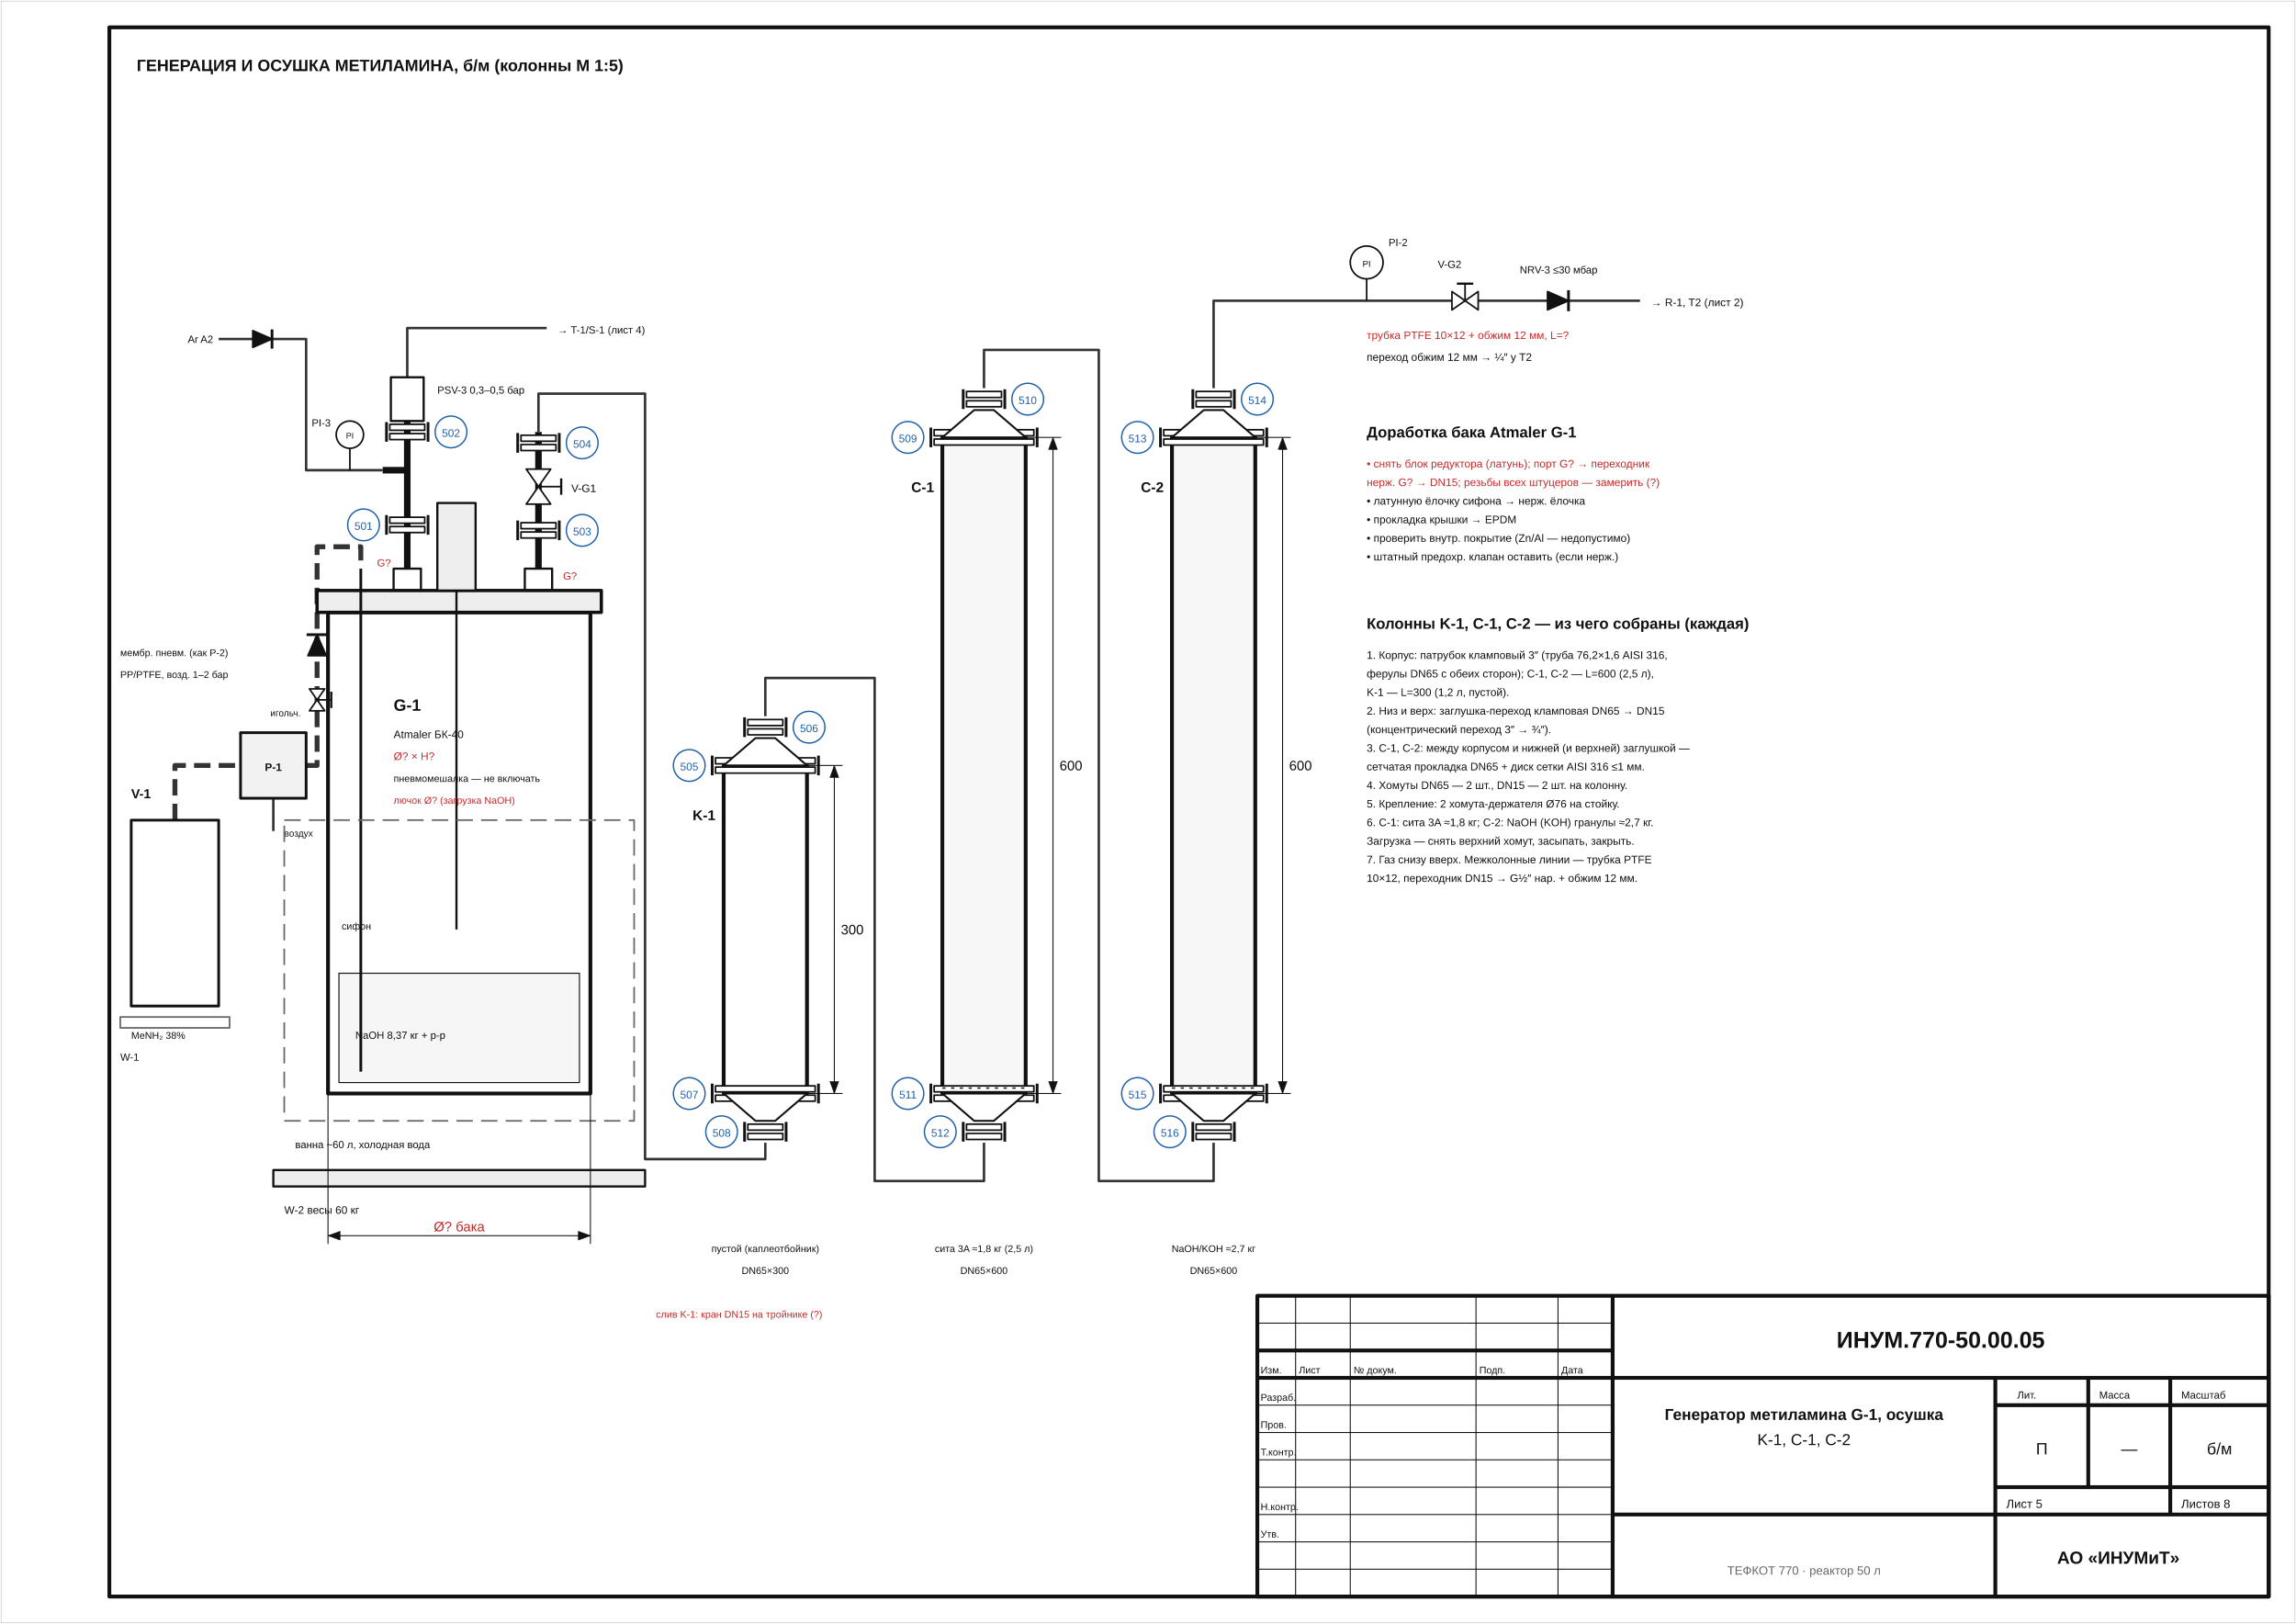
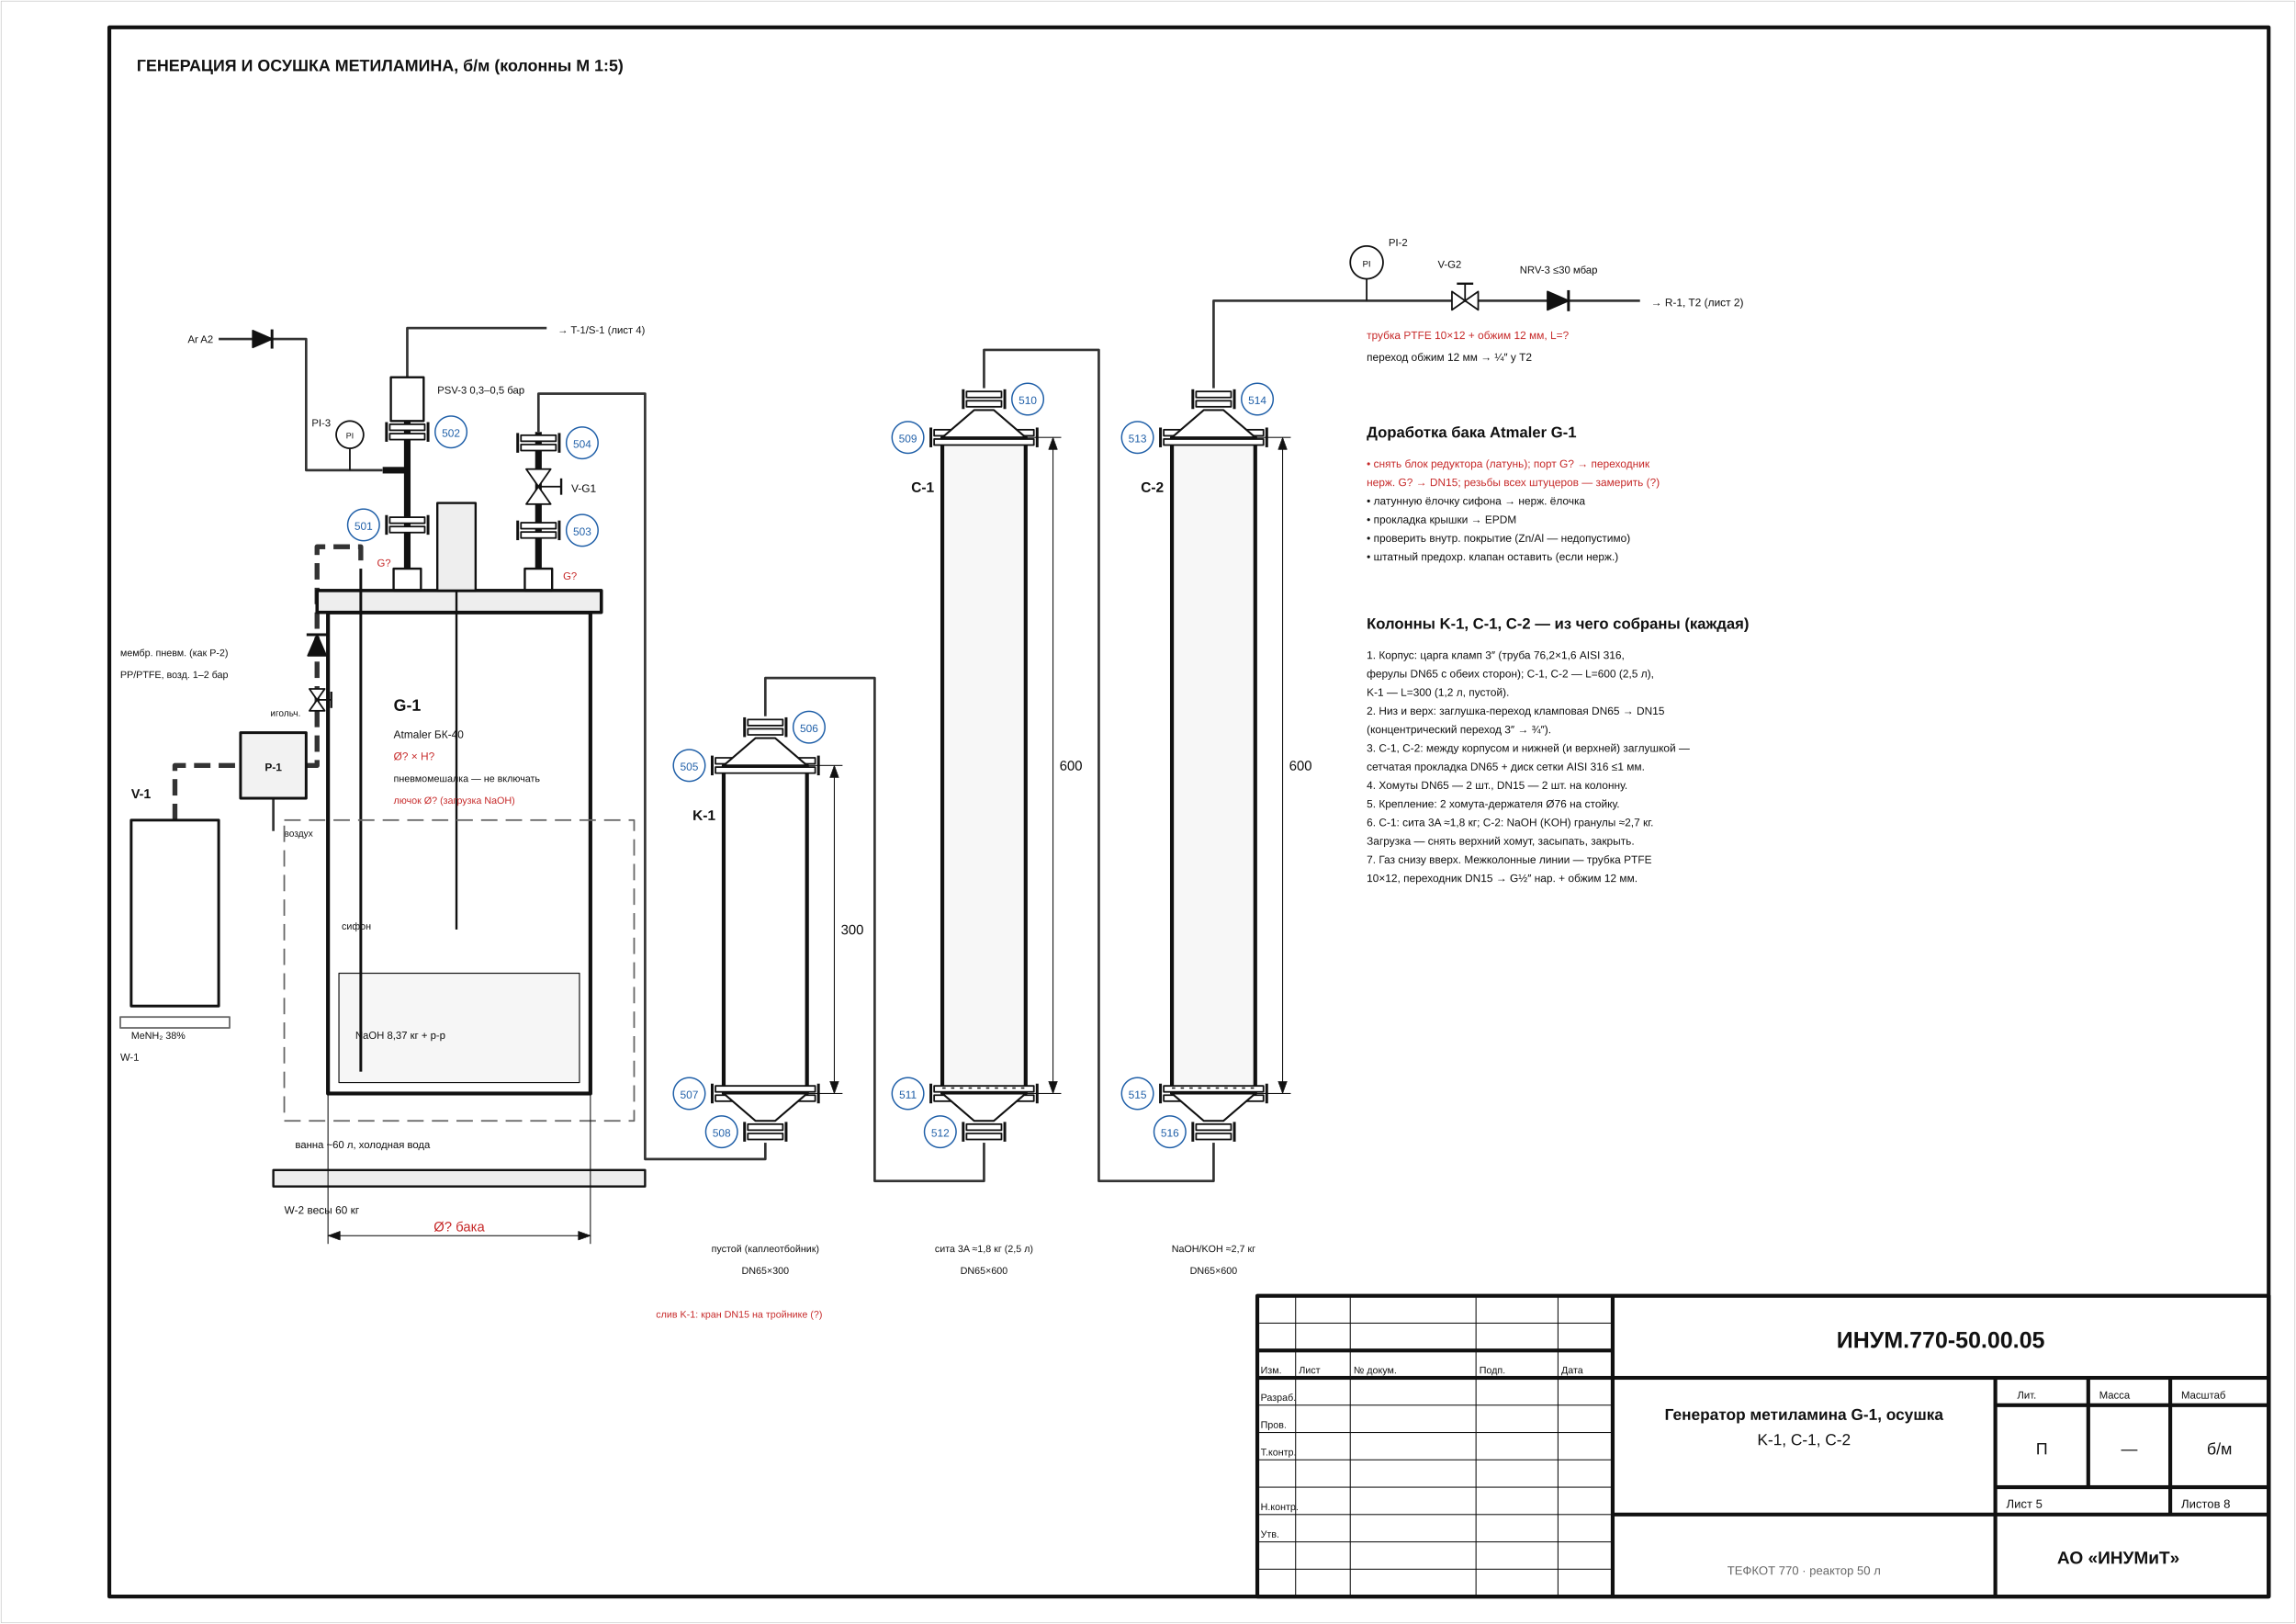
<svg xmlns="http://www.w3.org/2000/svg" viewBox="0 0 420.0 297.0" width="420.0mm" height="297.0mm" font-family="Arial, 'Liberation Sans', sans-serif">
  <rect width="100%" height="100%" fill="#fff" />
  <path d="M230.00,247.00 L295.00,247.00" fill="none" stroke="#111111" stroke-width="0.7" stroke-linejoin="round" />
  <path d="M230.00,252.00 L295.00,252.00" fill="none" stroke="#111111" stroke-width="0.7" stroke-linejoin="round" />
  <path d="M295.00,237.00 L295.00,292.00" fill="none" stroke="#111111" stroke-width="0.7" stroke-linejoin="round" />
  <path d="M295.00,252.00 L415.00,252.00" fill="none" stroke="#111111" stroke-width="0.7" stroke-linejoin="round" />
  <path d="M365.00,252.00 L365.00,292.00" fill="none" stroke="#111111" stroke-width="0.7" stroke-linejoin="round" />
  <path d="M295.00,277.00 L415.00,277.00" fill="none" stroke="#111111" stroke-width="0.7" stroke-linejoin="round" />
  <path d="M365.00,257.00 L415.00,257.00" fill="none" stroke="#111111" stroke-width="0.7" stroke-linejoin="round" />
  <path d="M365.00,272.00 L415.00,272.00" fill="none" stroke="#111111" stroke-width="0.7" stroke-linejoin="round" />
  <path d="M382.00,252.00 L382.00,272.00" fill="none" stroke="#111111" stroke-width="0.7" stroke-linejoin="round" />
  <path d="M397.00,252.00 L397.00,272.00" fill="none" stroke="#111111" stroke-width="0.7" stroke-linejoin="round" />
  <path d="M397.00,272.00 L397.00,277.00" fill="none" stroke="#111111" stroke-width="0.7" stroke-linejoin="round" />
  <path d="M32.00,150.00 L32.00,140.00 L44.00,140.00" fill="none" stroke="#333333" stroke-width="0.9" stroke-dasharray="3 1.5" stroke-linejoin="round" />
  <path d="M50.00,146.00 L50.00,152.00" fill="none" stroke="#333333" stroke-width="0.45" stroke-linejoin="round" />
  <path d="M56.00,140.00 L58.00,140.00 L58.00,100.00 L66.00,100.00 L66.00,104.00" fill="none" stroke="#333333" stroke-width="0.9" stroke-dasharray="3 1.5" stroke-linejoin="round" />
  <path d="M74.50,104.00 L74.50,69.00" fill="none" stroke="#111111" stroke-width="1.2" stroke-linejoin="round" />
  <path d="M74.50,86.00 L70.00,86.00" fill="none" stroke="#111111" stroke-width="1.2" stroke-linejoin="round" />
  <path d="M74.50,69.00 L74.50,60.00 L100.00,60.00" fill="none" stroke="#333333" stroke-width="0.45" stroke-linejoin="round" />
  <path d="M70.00,86.00 L56.00,86.00 L56.00,62.00 L40.00,62.00" fill="none" stroke="#333333" stroke-width="0.45" stroke-linejoin="round" />
  <path d="M98.50,104.00 L98.50,79.00" fill="none" stroke="#111111" stroke-width="1.2" stroke-linejoin="round" />
  <path d="M98.50,79.00 L98.50,72.00 L118.00,72.00 L118.00,212.00 L126.00,212.00" fill="none" stroke="#333333" stroke-width="0.45" stroke-linejoin="round" />
  <path d="M140.00,131.00 L140.00,124.00 L160.00,124.00 L160.00,216.00 L180.00,216.00 L180.00,209.00" fill="none" stroke="#333333" stroke-width="0.45" stroke-linejoin="round" />
  <path d="M180.00,71.00 L180.00,64.00 L201.00,64.00 L201.00,216.00 L222.00,216.00 L222.00,209.00" fill="none" stroke="#333333" stroke-width="0.45" stroke-linejoin="round" />
  <path d="M126.00,212.00 L140.00,212.00 L140.00,209.00" fill="none" stroke="#333333" stroke-width="0.45" stroke-linejoin="round" />
  <path d="M222.00,71.00 L222.00,55.00 L300.00,55.00" fill="none" stroke="#333333" stroke-width="0.45" stroke-linejoin="round" />
  <path d="M0.20,0.20 L419.80,0.20 L419.80,296.80 L0.20,296.80 Z" fill="none" stroke="#bbbbbb" stroke-width="0.1" stroke-linejoin="round" />
  <path d="M20.00,5.00 L415.00,5.00 L415.00,292.00 L20.00,292.00 Z" fill="none" stroke="#111111" stroke-width="0.7" stroke-linejoin="round" />
  <path d="M230.00,237.00 L415.00,237.00 L415.00,292.00 L230.00,292.00 Z" fill="none" stroke="#111111" stroke-width="0.7" stroke-linejoin="round" />
  <path d="M230.00,242.00 L295.00,242.00" fill="none" stroke="#111111" stroke-width="0.18" stroke-linejoin="round" />
  <path d="M230.00,257.00 L295.00,257.00" fill="none" stroke="#111111" stroke-width="0.18" stroke-linejoin="round" />
  <path d="M230.00,262.00 L295.00,262.00" fill="none" stroke="#111111" stroke-width="0.18" stroke-linejoin="round" />
  <path d="M230.00,267.00 L295.00,267.00" fill="none" stroke="#111111" stroke-width="0.18" stroke-linejoin="round" />
  <path d="M230.00,272.00 L295.00,272.00" fill="none" stroke="#111111" stroke-width="0.18" stroke-linejoin="round" />
  <path d="M230.00,277.00 L295.00,277.00" fill="none" stroke="#111111" stroke-width="0.18" stroke-linejoin="round" />
  <path d="M230.00,282.00 L295.00,282.00" fill="none" stroke="#111111" stroke-width="0.18" stroke-linejoin="round" />
  <path d="M230.00,287.00 L295.00,287.00" fill="none" stroke="#111111" stroke-width="0.18" stroke-linejoin="round" />
  <path d="M237.00,237.00 L237.00,292.00" fill="none" stroke="#111111" stroke-width="0.18" stroke-linejoin="round" />
  <path d="M247.00,237.00 L247.00,292.00" fill="none" stroke="#111111" stroke-width="0.18" stroke-linejoin="round" />
  <path d="M270.00,237.00 L270.00,292.00" fill="none" stroke="#111111" stroke-width="0.18" stroke-linejoin="round" />
  <path d="M285.00,237.00 L285.00,292.00" fill="none" stroke="#111111" stroke-width="0.18" stroke-linejoin="round" />
  <text x="230.60" y="251.20" font-size="1.8" text-anchor="start" fill="#111111">Изм.</text>
  <text x="237.60" y="251.20" font-size="1.8" text-anchor="start" fill="#111111">Лист</text>
  <text x="247.60" y="251.20" font-size="1.8" text-anchor="start" fill="#111111">№ докум.</text>
  <text x="270.60" y="251.20" font-size="1.8" text-anchor="start" fill="#111111">Подп.</text>
  <text x="285.60" y="251.20" font-size="1.8" text-anchor="start" fill="#111111">Дата</text>
  <text x="230.60" y="256.20" font-size="1.8" text-anchor="start" fill="#111111">Разраб.</text>
  <text x="230.60" y="261.20" font-size="1.8" text-anchor="start" fill="#111111">Пров.</text>
  <text x="230.60" y="266.20" font-size="1.8" text-anchor="start" fill="#111111">Т.контр.</text>
  <text x="230.60" y="276.20" font-size="1.8" text-anchor="start" fill="#111111">Н.контр.</text>
  <text x="230.60" y="281.20" font-size="1.8" text-anchor="start" fill="#111111">Утв.</text>
  <text x="248.60" y="256.20" font-size="1.8" text-anchor="start" fill="#111111" />
  <text x="355.00" y="246.50" font-size="4.2" text-anchor="middle" fill="#111111" font-weight="bold">ИНУМ.770-50.00.05</text>
  <text x="330.00" y="259.70" font-size="2.9" text-anchor="middle" fill="#111111" font-weight="bold">Генератор метиламина G-1, осушка</text>
  <text x="330.00" y="264.30" font-size="2.9" text-anchor="middle" fill="#111111">K-1, C-1, C-2</text>
  <text x="369.00" y="255.80" font-size="1.9" text-anchor="start" fill="#111111">Лит.</text>
  <text x="384.00" y="255.80" font-size="1.9" text-anchor="start" fill="#111111">Масса</text>
  <text x="399.00" y="255.80" font-size="1.9" text-anchor="start" fill="#111111">Масштаб</text>
  <text x="373.50" y="266.00" font-size="3" text-anchor="middle" fill="#111111">П</text>
  <text x="389.50" y="266.00" font-size="3" text-anchor="middle" fill="#111111">—</text>
  <text x="406.00" y="266.00" font-size="3" text-anchor="middle" fill="#111111">б/м</text>
  <text x="367.00" y="275.80" font-size="2.2" text-anchor="start" fill="#111111">Лист 5</text>
  <text x="399.00" y="275.80" font-size="2.2" text-anchor="start" fill="#111111">Листов 8</text>
  <text x="387.50" y="286.00" font-size="3.2" text-anchor="middle" fill="#111111" font-weight="bold">АО «ИНУМиТ»</text>
  <text x="330.00" y="288.00" font-size="2.2" text-anchor="middle" fill="#666666">ТЕФКОТ 770 · реактор 50 л</text>
  <text x="25.00" y="13.00" font-size="3.0" text-anchor="start" fill="#111111" font-weight="bold">ГЕНЕРАЦИЯ И ОСУШКА МЕТИЛАМИНА, б/м (колонны М 1:5)</text>
  <path d="M24.00,150.00 L40.00,150.00 L40.00,184.00 L24.00,184.00 Z" fill="#ffffff" stroke="#111111" stroke-width="0.5" stroke-linejoin="round" />
  <text x="24.00" y="146.00" font-size="2.4" text-anchor="start" fill="#111111" font-weight="bold">V-1</text>
  <text x="24.00" y="190.00" font-size="1.8" text-anchor="start" fill="#111111">MeNH₂ 38%</text>
  <path d="M22.00,186.00 L42.00,186.00 L42.00,188.00 L22.00,188.00 Z" fill="none" stroke="#666666" stroke-width="0.3" stroke-linejoin="round" />
  <text x="22.00" y="194.00" font-size="1.9" text-anchor="start" fill="#111111">W-1</text>
  <path d="M44.00,134.00 L56.00,134.00 L56.00,146.00 L44.00,146.00 Z" fill="#f2f2f2" stroke="#111111" stroke-width="0.5" stroke-linejoin="round" />
  <text x="50.00" y="141.00" font-size="2.0" text-anchor="middle" fill="#111111" font-weight="bold">P-1</text>
  <text x="22.00" y="120.00" font-size="1.8" text-anchor="start" fill="#111111">мембр. пневм. (как P-2)</text>
  <text x="22.00" y="124.00" font-size="1.8" text-anchor="start" fill="#111111">PP/PTFE, возд. 1–2 бар</text>
  <text x="52.00" y="153.00" font-size="1.7" text-anchor="start" fill="#111111">воздух</text>
  <path d="M56.60,126.00 L59.40,130.00 L56.60,130.00 L59.40,126.00 Z" fill="#ffffff" stroke="#111111" stroke-width="0.3" stroke-linejoin="round" />
  <path d="M58.00,128.00 L60.60,128.00" fill="none" stroke="#111111" stroke-width="0.3" stroke-linejoin="round" />
  <path d="M60.60,126.50 L60.60,129.50" fill="none" stroke="#111111" stroke-width="0.4" stroke-linejoin="round" />
  <text x="55.00" y="131.00" font-size="1.7" text-anchor="end" fill="#111111">игольч.</text>
  <path d="M58.00,116.08 L59.68,119.92 L56.32,119.92 Z" fill="#111111" stroke="#111111" stroke-width="0.3" stroke-linejoin="round" />
  <path d="M59.92,116.08 L56.08,116.08" fill="none" stroke="#111111" stroke-width="0.5" stroke-linejoin="round" />
  <path d="M60.00,112.00 L108.00,112.00 L108.00,200.00 L60.00,200.00 Z" fill="none" stroke="#111111" stroke-width="0.7" stroke-linejoin="round" />
  <path d="M58.00,108.00 L110.00,108.00 L110.00,112.00 L58.00,112.00 Z" fill="#eeeeee" stroke="#111111" stroke-width="0.6" stroke-linejoin="round" />
  <path d="M62.00,178.00 L106.00,178.00 L106.00,198.00 L62.00,198.00 Z" fill="#f6f6f6" stroke="#111111" stroke-width="0.2" stroke-linejoin="round" />
  <text x="65.00" y="190.00" font-size="1.9" text-anchor="start" fill="#111111">NaOH 8,37 кг + р-р</text>
  <path d="M66.00,104.00 L66.00,196.00" fill="none" stroke="#111111" stroke-width="0.5" stroke-linejoin="round" />
  <text x="62.50" y="170.00" font-size="1.8" text-anchor="start" fill="#111111">сифон</text>
  <text x="72.00" y="130.00" font-size="3" text-anchor="start" fill="#111111" font-weight="bold">G-1</text>
  <text x="72.00" y="135.00" font-size="2.0" text-anchor="start" fill="#111111">Atmaler БК-40</text>
  <text x="72.00" y="139.00" font-size="2.0" text-anchor="start" fill="#c62828">Ø? × H?</text>
  <path d="M80.00,92.00 L87.00,92.00 L87.00,108.00 L80.00,108.00 Z" fill="#eeeeee" stroke="#111111" stroke-width="0.4" stroke-linejoin="round" />
  <path d="M83.50,108.00 L83.50,170.00" fill="none" stroke="#111111" stroke-width="0.4" stroke-linejoin="round" />
  <text x="72.00" y="143.00" font-size="1.8" text-anchor="start" fill="#111111">пневмомешалка — не включать</text>
  <path d="M72.00,104.00 L77.00,104.00 L77.00,108.00 L72.00,108.00 Z" fill="none" stroke="#111111" stroke-width="0.4" stroke-linejoin="round" />
  <text x="71.50" y="103.60" font-size="1.9" text-anchor="end" fill="#c62828">G?</text>
  <path d="M71.30,94.60 L77.70,94.60 L77.70,95.70 L71.30,95.70 Z" fill="#ffffff" stroke="#111111" stroke-width="0.3" stroke-linejoin="round" />
  <path d="M71.30,96.30 L77.70,96.30 L77.70,97.40 L71.30,97.40 Z" fill="#ffffff" stroke="#111111" stroke-width="0.3" stroke-linejoin="round" />
  <path d="M70.70,94.20 L70.70,97.80" fill="none" stroke="#111111" stroke-width="0.5" stroke-linejoin="round" />
  <path d="M78.30,94.20 L78.30,97.80" fill="none" stroke="#111111" stroke-width="0.5" stroke-linejoin="round" />
  <circle cx="66.50" cy="96.00" r="2.90" fill="#ffffff" stroke="#1f5fa8" stroke-width="0.25" />
  <text x="66.50" y="96.90" font-size="2.0" text-anchor="middle" fill="#1f5fa8">501</text>
  <path d="M64.00,86.00 L64.00,82.00" fill="none" stroke="#111111" stroke-width="0.3" stroke-linejoin="round" />
  <circle cx="64.00" cy="79.50" r="2.50" fill="#ffffff" stroke="#111111" stroke-width="0.3" />
  <text x="64.00" y="80.20" font-size="1.5" text-anchor="middle" fill="#111111">PI</text>
  <text x="60.50" y="78.00" font-size="1.9" text-anchor="end" fill="#111111">PI-3</text>
  <path d="M71.30,77.60 L77.70,77.60 L77.70,78.70 L71.30,78.70 Z" fill="#ffffff" stroke="#111111" stroke-width="0.3" stroke-linejoin="round" />
  <path d="M71.30,79.30 L77.70,79.30 L77.70,80.40 L71.30,80.40 Z" fill="#ffffff" stroke="#111111" stroke-width="0.3" stroke-linejoin="round" />
  <path d="M70.70,77.20 L70.70,80.80" fill="none" stroke="#111111" stroke-width="0.5" stroke-linejoin="round" />
  <path d="M78.30,77.20 L78.30,80.80" fill="none" stroke="#111111" stroke-width="0.5" stroke-linejoin="round" />
  <circle cx="82.50" cy="79.00" r="2.90" fill="#ffffff" stroke="#1f5fa8" stroke-width="0.25" />
  <text x="82.50" y="79.90" font-size="2.0" text-anchor="middle" fill="#1f5fa8">502</text>
  <path d="M71.50,69.00 L77.50,69.00 L77.50,77.00 L71.50,77.00 Z" fill="#ffffff" stroke="#111111" stroke-width="0.4" stroke-linejoin="round" />
  <text x="80.00" y="72.00" font-size="1.9" text-anchor="start" fill="#111111">PSV-3 0,3–0,5 бар</text>
  <text x="102.00" y="61.00" font-size="1.9" text-anchor="start" fill="#111111">→ T-1/S-1 (лист 4)</text>
  <text x="39.00" y="62.70" font-size="1.9" text-anchor="end" fill="#111111">Ar A2</text>
  <path d="M49.76,62.00 L46.24,63.54 L46.24,60.46 Z" fill="#111111" stroke="#111111" stroke-width="0.3" stroke-linejoin="round" />
  <path d="M49.76,63.76 L49.76,60.24" fill="none" stroke="#111111" stroke-width="0.5" stroke-linejoin="round" />
  <path d="M96.00,104.00 L101.00,104.00 L101.00,108.00 L96.00,108.00 Z" fill="none" stroke="#111111" stroke-width="0.4" stroke-linejoin="round" />
  <text x="103.00" y="106.00" font-size="1.9" text-anchor="start" fill="#c62828">G?</text>
  <path d="M95.30,95.60 L101.70,95.60 L101.70,96.70 L95.30,96.70 Z" fill="#ffffff" stroke="#111111" stroke-width="0.3" stroke-linejoin="round" />
  <path d="M95.30,97.30 L101.70,97.30 L101.70,98.40 L95.30,98.40 Z" fill="#ffffff" stroke="#111111" stroke-width="0.3" stroke-linejoin="round" />
  <path d="M94.70,95.20 L94.70,98.80" fill="none" stroke="#111111" stroke-width="0.5" stroke-linejoin="round" />
  <path d="M102.30,95.20 L102.30,98.80" fill="none" stroke="#111111" stroke-width="0.5" stroke-linejoin="round" />
  <circle cx="106.50" cy="97.00" r="2.90" fill="#ffffff" stroke="#1f5fa8" stroke-width="0.25" />
  <text x="106.50" y="97.90" font-size="2.0" text-anchor="middle" fill="#1f5fa8">503</text>
  <path d="M96.26,85.80 L100.74,92.20 L96.26,92.20 L100.74,85.80 Z" fill="#ffffff" stroke="#111111" stroke-width="0.3" stroke-linejoin="round" />
  <path d="M98.50,89.00 L102.66,89.00" fill="none" stroke="#111111" stroke-width="0.3" stroke-linejoin="round" />
  <path d="M102.66,87.50 L102.66,90.50" fill="none" stroke="#111111" stroke-width="0.4" stroke-linejoin="round" />
  <text x="104.50" y="90.00" font-size="2.0" text-anchor="start" fill="#111111">V-G1</text>
  <path d="M95.30,79.60 L101.70,79.60 L101.70,80.70 L95.30,80.70 Z" fill="#ffffff" stroke="#111111" stroke-width="0.3" stroke-linejoin="round" />
  <path d="M95.30,81.30 L101.70,81.30 L101.70,82.40 L95.30,82.40 Z" fill="#ffffff" stroke="#111111" stroke-width="0.3" stroke-linejoin="round" />
  <path d="M94.70,79.20 L94.70,82.80" fill="none" stroke="#111111" stroke-width="0.5" stroke-linejoin="round" />
  <path d="M102.30,79.20 L102.30,82.80" fill="none" stroke="#111111" stroke-width="0.5" stroke-linejoin="round" />
  <circle cx="106.50" cy="81.00" r="2.90" fill="#ffffff" stroke="#1f5fa8" stroke-width="0.25" />
  <text x="106.50" y="81.90" font-size="2.0" text-anchor="middle" fill="#1f5fa8">504</text>
  <text x="72.00" y="147.00" font-size="1.8" text-anchor="start" fill="#c62828">лючок Ø? (загрузка NaOH)</text>
  <path d="M52.00,150.00 L116.00,150.00 L116.00,205.00 L52.00,205.00 Z" fill="none" stroke="#666666" stroke-width="0.3" stroke-dasharray="3 1.5" stroke-linejoin="round" />
  <text x="54.00" y="210.00" font-size="1.9" text-anchor="start" fill="#111111">ванна ~60 л, холодная вода</text>
  <path d="M50.00,214.00 L118.00,214.00 L118.00,217.00 L50.00,217.00 Z" fill="#eeeeee" stroke="#111111" stroke-width="0.4" stroke-linejoin="round" />
  <text x="52.00" y="222.00" font-size="2.0" text-anchor="start" fill="#111111">W-2 весы 60 кг</text>
  <path d="M60.00,200.00 L60.00,227.50" fill="none" stroke="#111111" stroke-width="0.18" stroke-linejoin="round" />
  <path d="M108.00,200.00 L108.00,227.50" fill="none" stroke="#111111" stroke-width="0.18" stroke-linejoin="round" />
  <path d="M60.00,226.00 L108.00,226.00" fill="none" stroke="#111111" stroke-width="0.18" stroke-linejoin="round" />
  <path d="M60.00,226.00 L62.20,225.20 L62.20,226.80 Z" fill="#111111" stroke="#111111" stroke-width="0.1" stroke-linejoin="round" />
  <path d="M108.00,226.00 L105.80,226.80 L105.80,225.20 Z" fill="#111111" stroke="#111111" stroke-width="0.1" stroke-linejoin="round" />
  <text x="84.00" y="225.20" font-size="2.5" text-anchor="middle" fill="#c62828">Ø? бака</text>
  <path d="M132.38,140.00 L147.62,140.00 L147.62,200.00 L132.38,200.00 Z" fill="#ffffff" stroke="#111111" stroke-width="0.7" stroke-linejoin="round" />
  <text x="130.88" y="150.00" font-size="2.6" text-anchor="end" fill="#111111" font-weight="bold">K-1</text>
  <text x="140.00" y="229.00" font-size="1.8" text-anchor="middle" fill="#111111">пустой (каплеотбойник)</text>
  <text x="140.00" y="233.00" font-size="1.8" text-anchor="middle" fill="#111111">DN65×300</text>
  <path d="M130.88,138.60 L149.12,138.60 L149.12,139.70 L130.88,139.70 Z" fill="#ffffff" stroke="#111111" stroke-width="0.3" stroke-linejoin="round" />
  <path d="M130.88,140.30 L149.12,140.30 L149.12,141.40 L130.88,141.40 Z" fill="#ffffff" stroke="#111111" stroke-width="0.3" stroke-linejoin="round" />
  <path d="M130.28,138.20 L130.28,141.80" fill="none" stroke="#111111" stroke-width="0.5" stroke-linejoin="round" />
  <path d="M149.72,138.20 L149.72,141.80" fill="none" stroke="#111111" stroke-width="0.5" stroke-linejoin="round" />
  <circle cx="126.08" cy="140.00" r="2.90" fill="#ffffff" stroke="#1f5fa8" stroke-width="0.25" />
  <text x="126.08" y="140.90" font-size="2.0" text-anchor="middle" fill="#1f5fa8">505</text>
  <path d="M132.38,140.00 L147.62,140.00 L141.80,135.00 L138.20,135.00 Z" fill="#ffffff" stroke="#111111" stroke-width="0.35" stroke-linejoin="round" />
  <path d="M136.80,131.60 L143.20,131.60 L143.20,132.70 L136.80,132.70 Z" fill="#ffffff" stroke="#111111" stroke-width="0.3" stroke-linejoin="round" />
  <path d="M136.80,133.30 L143.20,133.30 L143.20,134.40 L136.80,134.40 Z" fill="#ffffff" stroke="#111111" stroke-width="0.3" stroke-linejoin="round" />
  <path d="M136.20,131.20 L136.20,134.80" fill="none" stroke="#111111" stroke-width="0.5" stroke-linejoin="round" />
  <path d="M143.80,131.20 L143.80,134.80" fill="none" stroke="#111111" stroke-width="0.5" stroke-linejoin="round" />
  <circle cx="148.00" cy="133.00" r="2.90" fill="#ffffff" stroke="#1f5fa8" stroke-width="0.25" />
  <text x="148.00" y="133.90" font-size="2.0" text-anchor="middle" fill="#1f5fa8">506</text>
  <path d="M130.88,198.60 L149.12,198.60 L149.12,199.70 L130.88,199.70 Z" fill="#ffffff" stroke="#111111" stroke-width="0.3" stroke-linejoin="round" />
  <path d="M130.88,200.30 L149.12,200.30 L149.12,201.40 L130.88,201.40 Z" fill="#ffffff" stroke="#111111" stroke-width="0.3" stroke-linejoin="round" />
  <path d="M130.28,198.20 L130.28,201.80" fill="none" stroke="#111111" stroke-width="0.5" stroke-linejoin="round" />
  <path d="M149.72,198.20 L149.72,201.80" fill="none" stroke="#111111" stroke-width="0.5" stroke-linejoin="round" />
  <circle cx="126.08" cy="200.00" r="2.90" fill="#ffffff" stroke="#1f5fa8" stroke-width="0.25" />
  <text x="126.08" y="200.90" font-size="2.0" text-anchor="middle" fill="#1f5fa8">507</text>
  <path d="M132.38,200.00 L147.62,200.00 L141.80,205.00 L138.20,205.00 Z" fill="#ffffff" stroke="#111111" stroke-width="0.35" stroke-linejoin="round" />
  <path d="M136.80,205.60 L143.20,205.60 L143.20,206.70 L136.80,206.70 Z" fill="#ffffff" stroke="#111111" stroke-width="0.3" stroke-linejoin="round" />
  <path d="M136.80,207.30 L143.20,207.30 L143.20,208.40 L136.80,208.40 Z" fill="#ffffff" stroke="#111111" stroke-width="0.3" stroke-linejoin="round" />
  <path d="M136.20,205.20 L136.20,208.80" fill="none" stroke="#111111" stroke-width="0.5" stroke-linejoin="round" />
  <path d="M143.80,205.20 L143.80,208.80" fill="none" stroke="#111111" stroke-width="0.5" stroke-linejoin="round" />
  <circle cx="132.00" cy="207.00" r="2.90" fill="#ffffff" stroke="#1f5fa8" stroke-width="0.25" />
  <text x="132.00" y="207.90" font-size="2.0" text-anchor="middle" fill="#1f5fa8">508</text>
  <path d="M147.62,140.00 L154.12,140.00" fill="none" stroke="#111111" stroke-width="0.18" stroke-linejoin="round" />
  <path d="M147.62,200.00 L154.12,200.00" fill="none" stroke="#111111" stroke-width="0.18" stroke-linejoin="round" />
  <path d="M152.62,140.00 L152.62,200.00" fill="none" stroke="#111111" stroke-width="0.18" stroke-linejoin="round" />
  <path d="M152.62,140.00 L153.42,142.20 L151.82,142.20 Z" fill="#111111" stroke="#111111" stroke-width="0.1" stroke-linejoin="round" />
  <path d="M152.62,200.00 L151.82,197.80 L153.42,197.80 Z" fill="#111111" stroke="#111111" stroke-width="0.1" stroke-linejoin="round" />
  <text x="153.82" y="170.88" font-size="2.5" text-anchor="start" fill="#111111">300</text>
  <path d="M172.38,80.00 L187.62,80.00 L187.62,200.00 L172.38,200.00 Z" fill="#f7f7f7" stroke="#111111" stroke-width="0.7" stroke-linejoin="round" />
  <text x="170.88" y="90.00" font-size="2.6" text-anchor="end" fill="#111111" font-weight="bold">C-1</text>
  <text x="180.00" y="229.00" font-size="1.8" text-anchor="middle" fill="#111111">сита 3A ≈1,8 кг (2,5 л)</text>
  <text x="180.00" y="233.00" font-size="1.8" text-anchor="middle" fill="#111111">DN65×600</text>
  <path d="M170.88,78.60 L189.12,78.60 L189.12,79.70 L170.88,79.70 Z" fill="#ffffff" stroke="#111111" stroke-width="0.3" stroke-linejoin="round" />
  <path d="M170.88,80.30 L189.12,80.30 L189.12,81.40 L170.88,81.40 Z" fill="#ffffff" stroke="#111111" stroke-width="0.3" stroke-linejoin="round" />
  <path d="M170.28,78.20 L170.28,81.80" fill="none" stroke="#111111" stroke-width="0.5" stroke-linejoin="round" />
  <path d="M189.72,78.20 L189.72,81.80" fill="none" stroke="#111111" stroke-width="0.5" stroke-linejoin="round" />
  <circle cx="166.08" cy="80.00" r="2.90" fill="#ffffff" stroke="#1f5fa8" stroke-width="0.25" />
  <text x="166.08" y="80.90" font-size="2.0" text-anchor="middle" fill="#1f5fa8">509</text>
  <path d="M172.38,80.00 L187.62,80.00 L181.80,75.00 L178.20,75.00 Z" fill="#ffffff" stroke="#111111" stroke-width="0.35" stroke-linejoin="round" />
  <path d="M176.80,71.60 L183.20,71.60 L183.20,72.70 L176.80,72.70 Z" fill="#ffffff" stroke="#111111" stroke-width="0.3" stroke-linejoin="round" />
  <path d="M176.80,73.30 L183.20,73.30 L183.20,74.40 L176.80,74.40 Z" fill="#ffffff" stroke="#111111" stroke-width="0.3" stroke-linejoin="round" />
  <path d="M176.20,71.20 L176.20,74.80" fill="none" stroke="#111111" stroke-width="0.5" stroke-linejoin="round" />
  <path d="M183.80,71.20 L183.80,74.80" fill="none" stroke="#111111" stroke-width="0.5" stroke-linejoin="round" />
  <circle cx="188.00" cy="73.00" r="2.90" fill="#ffffff" stroke="#1f5fa8" stroke-width="0.25" />
  <text x="188.00" y="73.90" font-size="2.0" text-anchor="middle" fill="#1f5fa8">510</text>
  <path d="M170.88,198.60 L189.12,198.60 L189.12,199.70 L170.88,199.70 Z" fill="#ffffff" stroke="#111111" stroke-width="0.3" stroke-linejoin="round" />
  <path d="M170.88,200.30 L189.12,200.30 L189.12,201.40 L170.88,201.40 Z" fill="#ffffff" stroke="#111111" stroke-width="0.3" stroke-linejoin="round" />
  <path d="M170.28,198.20 L170.28,201.80" fill="none" stroke="#111111" stroke-width="0.5" stroke-linejoin="round" />
  <path d="M189.72,198.20 L189.72,201.80" fill="none" stroke="#111111" stroke-width="0.5" stroke-linejoin="round" />
  <circle cx="166.08" cy="200.00" r="2.90" fill="#ffffff" stroke="#1f5fa8" stroke-width="0.25" />
  <text x="166.08" y="200.90" font-size="2.0" text-anchor="middle" fill="#1f5fa8">511</text>
  <path d="M172.38,200.00 L187.62,200.00 L181.80,205.00 L178.20,205.00 Z" fill="#ffffff" stroke="#111111" stroke-width="0.35" stroke-linejoin="round" />
  <path d="M172.38,199.00 L187.62,199.00" fill="none" stroke="#111111" stroke-width="0.25" stroke-dasharray="0.6 1" stroke-linejoin="round" />
  <path d="M176.80,205.60 L183.20,205.60 L183.20,206.70 L176.80,206.70 Z" fill="#ffffff" stroke="#111111" stroke-width="0.3" stroke-linejoin="round" />
  <path d="M176.80,207.30 L183.20,207.30 L183.20,208.40 L176.80,208.40 Z" fill="#ffffff" stroke="#111111" stroke-width="0.3" stroke-linejoin="round" />
  <path d="M176.20,205.20 L176.20,208.80" fill="none" stroke="#111111" stroke-width="0.5" stroke-linejoin="round" />
  <path d="M183.80,205.20 L183.80,208.80" fill="none" stroke="#111111" stroke-width="0.5" stroke-linejoin="round" />
  <circle cx="172.00" cy="207.00" r="2.90" fill="#ffffff" stroke="#1f5fa8" stroke-width="0.25" />
  <text x="172.00" y="207.90" font-size="2.0" text-anchor="middle" fill="#1f5fa8">512</text>
  <path d="M187.62,80.00 L194.12,80.00" fill="none" stroke="#111111" stroke-width="0.18" stroke-linejoin="round" />
  <path d="M187.62,200.00 L194.12,200.00" fill="none" stroke="#111111" stroke-width="0.18" stroke-linejoin="round" />
  <path d="M192.62,80.00 L192.62,200.00" fill="none" stroke="#111111" stroke-width="0.18" stroke-linejoin="round" />
  <path d="M192.62,80.00 L193.42,82.20 L191.82,82.20 Z" fill="#111111" stroke="#111111" stroke-width="0.1" stroke-linejoin="round" />
  <path d="M192.62,200.00 L191.82,197.80 L193.42,197.80 Z" fill="#111111" stroke="#111111" stroke-width="0.1" stroke-linejoin="round" />
  <text x="193.82" y="140.88" font-size="2.5" text-anchor="start" fill="#111111">600</text>
  <path d="M214.38,80.00 L229.62,80.00 L229.62,200.00 L214.38,200.00 Z" fill="#f7f7f7" stroke="#111111" stroke-width="0.7" stroke-linejoin="round" />
  <text x="212.88" y="90.00" font-size="2.6" text-anchor="end" fill="#111111" font-weight="bold">C-2</text>
  <text x="222.00" y="229.00" font-size="1.8" text-anchor="middle" fill="#111111">NaOH/KOH ≈2,7 кг</text>
  <text x="222.00" y="233.00" font-size="1.8" text-anchor="middle" fill="#111111">DN65×600</text>
  <path d="M212.88,78.60 L231.12,78.60 L231.12,79.70 L212.88,79.70 Z" fill="#ffffff" stroke="#111111" stroke-width="0.3" stroke-linejoin="round" />
  <path d="M212.88,80.30 L231.12,80.30 L231.12,81.40 L212.88,81.40 Z" fill="#ffffff" stroke="#111111" stroke-width="0.3" stroke-linejoin="round" />
  <path d="M212.28,78.20 L212.28,81.80" fill="none" stroke="#111111" stroke-width="0.5" stroke-linejoin="round" />
  <path d="M231.72,78.20 L231.72,81.80" fill="none" stroke="#111111" stroke-width="0.5" stroke-linejoin="round" />
  <circle cx="208.08" cy="80.00" r="2.90" fill="#ffffff" stroke="#1f5fa8" stroke-width="0.25" />
  <text x="208.08" y="80.90" font-size="2.0" text-anchor="middle" fill="#1f5fa8">513</text>
  <path d="M214.38,80.00 L229.62,80.00 L223.80,75.00 L220.20,75.00 Z" fill="#ffffff" stroke="#111111" stroke-width="0.35" stroke-linejoin="round" />
  <path d="M218.80,71.60 L225.20,71.60 L225.20,72.70 L218.80,72.70 Z" fill="#ffffff" stroke="#111111" stroke-width="0.3" stroke-linejoin="round" />
  <path d="M218.80,73.30 L225.20,73.30 L225.20,74.40 L218.80,74.40 Z" fill="#ffffff" stroke="#111111" stroke-width="0.3" stroke-linejoin="round" />
  <path d="M218.20,71.20 L218.20,74.80" fill="none" stroke="#111111" stroke-width="0.5" stroke-linejoin="round" />
  <path d="M225.80,71.20 L225.80,74.80" fill="none" stroke="#111111" stroke-width="0.5" stroke-linejoin="round" />
  <circle cx="230.00" cy="73.00" r="2.90" fill="#ffffff" stroke="#1f5fa8" stroke-width="0.25" />
  <text x="230.00" y="73.90" font-size="2.0" text-anchor="middle" fill="#1f5fa8">514</text>
  <path d="M212.88,198.60 L231.12,198.60 L231.12,199.70 L212.88,199.70 Z" fill="#ffffff" stroke="#111111" stroke-width="0.3" stroke-linejoin="round" />
  <path d="M212.88,200.30 L231.12,200.30 L231.12,201.40 L212.88,201.40 Z" fill="#ffffff" stroke="#111111" stroke-width="0.3" stroke-linejoin="round" />
  <path d="M212.28,198.20 L212.28,201.80" fill="none" stroke="#111111" stroke-width="0.5" stroke-linejoin="round" />
  <path d="M231.72,198.20 L231.72,201.80" fill="none" stroke="#111111" stroke-width="0.5" stroke-linejoin="round" />
  <circle cx="208.08" cy="200.00" r="2.90" fill="#ffffff" stroke="#1f5fa8" stroke-width="0.25" />
  <text x="208.08" y="200.90" font-size="2.0" text-anchor="middle" fill="#1f5fa8">515</text>
  <path d="M214.38,200.00 L229.62,200.00 L223.80,205.00 L220.20,205.00 Z" fill="#ffffff" stroke="#111111" stroke-width="0.35" stroke-linejoin="round" />
  <path d="M214.38,199.00 L229.62,199.00" fill="none" stroke="#111111" stroke-width="0.25" stroke-dasharray="0.6 1" stroke-linejoin="round" />
  <path d="M218.80,205.60 L225.20,205.60 L225.20,206.70 L218.80,206.70 Z" fill="#ffffff" stroke="#111111" stroke-width="0.3" stroke-linejoin="round" />
  <path d="M218.80,207.30 L225.20,207.30 L225.20,208.40 L218.80,208.40 Z" fill="#ffffff" stroke="#111111" stroke-width="0.3" stroke-linejoin="round" />
  <path d="M218.20,205.20 L218.20,208.80" fill="none" stroke="#111111" stroke-width="0.5" stroke-linejoin="round" />
  <path d="M225.80,205.20 L225.80,208.80" fill="none" stroke="#111111" stroke-width="0.5" stroke-linejoin="round" />
  <circle cx="214.00" cy="207.00" r="2.90" fill="#ffffff" stroke="#1f5fa8" stroke-width="0.25" />
  <text x="214.00" y="207.90" font-size="2.0" text-anchor="middle" fill="#1f5fa8">516</text>
  <path d="M229.62,80.00 L236.12,80.00" fill="none" stroke="#111111" stroke-width="0.18" stroke-linejoin="round" />
  <path d="M229.62,200.00 L236.12,200.00" fill="none" stroke="#111111" stroke-width="0.18" stroke-linejoin="round" />
  <path d="M234.62,80.00 L234.62,200.00" fill="none" stroke="#111111" stroke-width="0.18" stroke-linejoin="round" />
  <path d="M234.62,80.00 L235.42,82.20 L233.82,82.20 Z" fill="#111111" stroke="#111111" stroke-width="0.1" stroke-linejoin="round" />
  <path d="M234.62,200.00 L233.82,197.80 L235.42,197.80 Z" fill="#111111" stroke="#111111" stroke-width="0.1" stroke-linejoin="round" />
  <text x="235.82" y="140.88" font-size="2.5" text-anchor="start" fill="#111111">600</text>
  <text x="120.00" y="241.00" font-size="1.8" text-anchor="start" fill="#c62828">слив K-1: кран DN15 на тройнике (?)</text>
  <circle cx="250.00" cy="48.00" r="3.00" fill="#ffffff" stroke="#111111" stroke-width="0.3" />
  <text x="250.00" y="48.80" font-size="1.6" text-anchor="middle" fill="#111111">PI</text>
  <path d="M250.00,51.00 L250.00,55.00" fill="none" stroke="#111111" stroke-width="0.3" stroke-linejoin="round" />
  <text x="254.00" y="45.00" font-size="1.9" text-anchor="start" fill="#111111">PI-2</text>
  <path d="M265.60,53.32 L270.40,56.68 L270.40,53.32 L265.60,56.68 Z" fill="#ffffff" stroke="#111111" stroke-width="0.3" stroke-linejoin="round" />
  <path d="M268.00,55.00 L268.00,51.88" fill="none" stroke="#111111" stroke-width="0.3" stroke-linejoin="round" />
  <path d="M266.50,51.88 L269.50,51.88" fill="none" stroke="#111111" stroke-width="0.4" stroke-linejoin="round" />
  <text x="263.00" y="49.00" font-size="1.9" text-anchor="start" fill="#111111">V-G2</text>
  <path d="M286.92,55.00 L283.08,56.68 L283.08,53.32 Z" fill="#111111" stroke="#111111" stroke-width="0.3" stroke-linejoin="round" />
  <path d="M286.92,56.92 L286.92,53.08" fill="none" stroke="#111111" stroke-width="0.5" stroke-linejoin="round" />
  <text x="278.00" y="50.00" font-size="1.9" text-anchor="start" fill="#111111">NRV-3 ≤30 мбар</text>
  <text x="302.00" y="56.00" font-size="2.0" text-anchor="start" fill="#111111">→ R-1, T2 (лист 2)</text>
  <text x="250.00" y="62.00" font-size="2.0" text-anchor="start" fill="#c62828">трубка PTFE 10×12 + обжим 12 мм, L=?</text>
  <text x="250.00" y="66.00" font-size="2.0" text-anchor="start" fill="#111111">переход обжим 12 мм → ¼″ у T2</text>
  <text x="250.00" y="80.00" font-size="2.8" text-anchor="start" fill="#111111" font-weight="bold">Доработка бака Atmaler G-1</text>
  <text x="250.00" y="85.50" font-size="2.0" text-anchor="start" fill="#c62828">• снять блок редуктора (латунь); порт G? → переходник</text>
  <text x="250.00" y="88.90" font-size="2.0" text-anchor="start" fill="#c62828">  нерж. G? → DN15; резьбы всех штуцеров — замерить (?)</text>
  <text x="250.00" y="92.30" font-size="2.0" text-anchor="start" fill="#111111">• латунную ёлочку сифона → нерж. ёлочка</text>
  <text x="250.00" y="95.70" font-size="2.0" text-anchor="start" fill="#111111">• прокладка крышки → EPDM</text>
  <text x="250.00" y="99.10" font-size="2.0" text-anchor="start" fill="#111111">• проверить внутр. покрытие (Zn/Al — недопустимо)</text>
  <text x="250.00" y="102.50" font-size="2.0" text-anchor="start" fill="#111111">• штатный предохр. клапан оставить (если нерж.)</text>
  <text x="250.00" y="115.00" font-size="2.8" text-anchor="start" fill="#111111" font-weight="bold">Колонны K-1, C-1, C-2 — из чего собраны (каждая)</text>
-   <text x="250.00" y="120.50" font-size="2.0" text-anchor="start" fill="#111111">1. Корпус: патрубок кламповый 3″ (труба 76,2×1,6 AISI 316,</text>
+   <text x="250.00" y="120.50" font-size="2.0" text-anchor="start" fill="#111111">1. Корпус: царга кламп 3″ (труба 76,2×1,6 AISI 316,</text>
  <text x="250.00" y="123.90" font-size="2.0" text-anchor="start" fill="#111111">   ферулы DN65 с обеих сторон); C-1, C-2 — L=600 (2,5 л),</text>
  <text x="250.00" y="127.30" font-size="2.0" text-anchor="start" fill="#111111">   K-1 — L=300 (1,2 л, пустой).</text>
  <text x="250.00" y="130.70" font-size="2.0" text-anchor="start" fill="#111111">2. Низ и верх: заглушка-переход кламповая DN65 → DN15</text>
  <text x="250.00" y="134.10" font-size="2.0" text-anchor="start" fill="#111111">   (концентрический переход 3″ → ¾″).</text>
  <text x="250.00" y="137.50" font-size="2.0" text-anchor="start" fill="#111111">3. C-1, C-2: между корпусом и нижней (и верхней) заглушкой —</text>
  <text x="250.00" y="140.90" font-size="2.0" text-anchor="start" fill="#111111">   сетчатая прокладка DN65 + диск сетки AISI 316 ≤1 мм.</text>
  <text x="250.00" y="144.30" font-size="2.0" text-anchor="start" fill="#111111">4. Хомуты DN65 — 2 шт., DN15 — 2 шт. на колонну.</text>
  <text x="250.00" y="147.70" font-size="2.0" text-anchor="start" fill="#111111">5. Крепление: 2 хомута-держателя Ø76 на стойку.</text>
  <text x="250.00" y="151.10" font-size="2.0" text-anchor="start" fill="#111111">6. C-1: сита 3A ≈1,8 кг; C-2: NaOH (KOH) гранулы ≈2,7 кг.</text>
  <text x="250.00" y="154.50" font-size="2.0" text-anchor="start" fill="#111111">   Загрузка — снять верхний хомут, засыпать, закрыть.</text>
  <text x="250.00" y="157.90" font-size="2.0" text-anchor="start" fill="#111111">7. Газ снизу вверх. Межколонные линии — трубка PTFE</text>
  <text x="250.00" y="161.30" font-size="2.0" text-anchor="start" fill="#111111">   10×12, переходник DN15 → G½″ нар. + обжим 12 мм.</text>
</svg>
